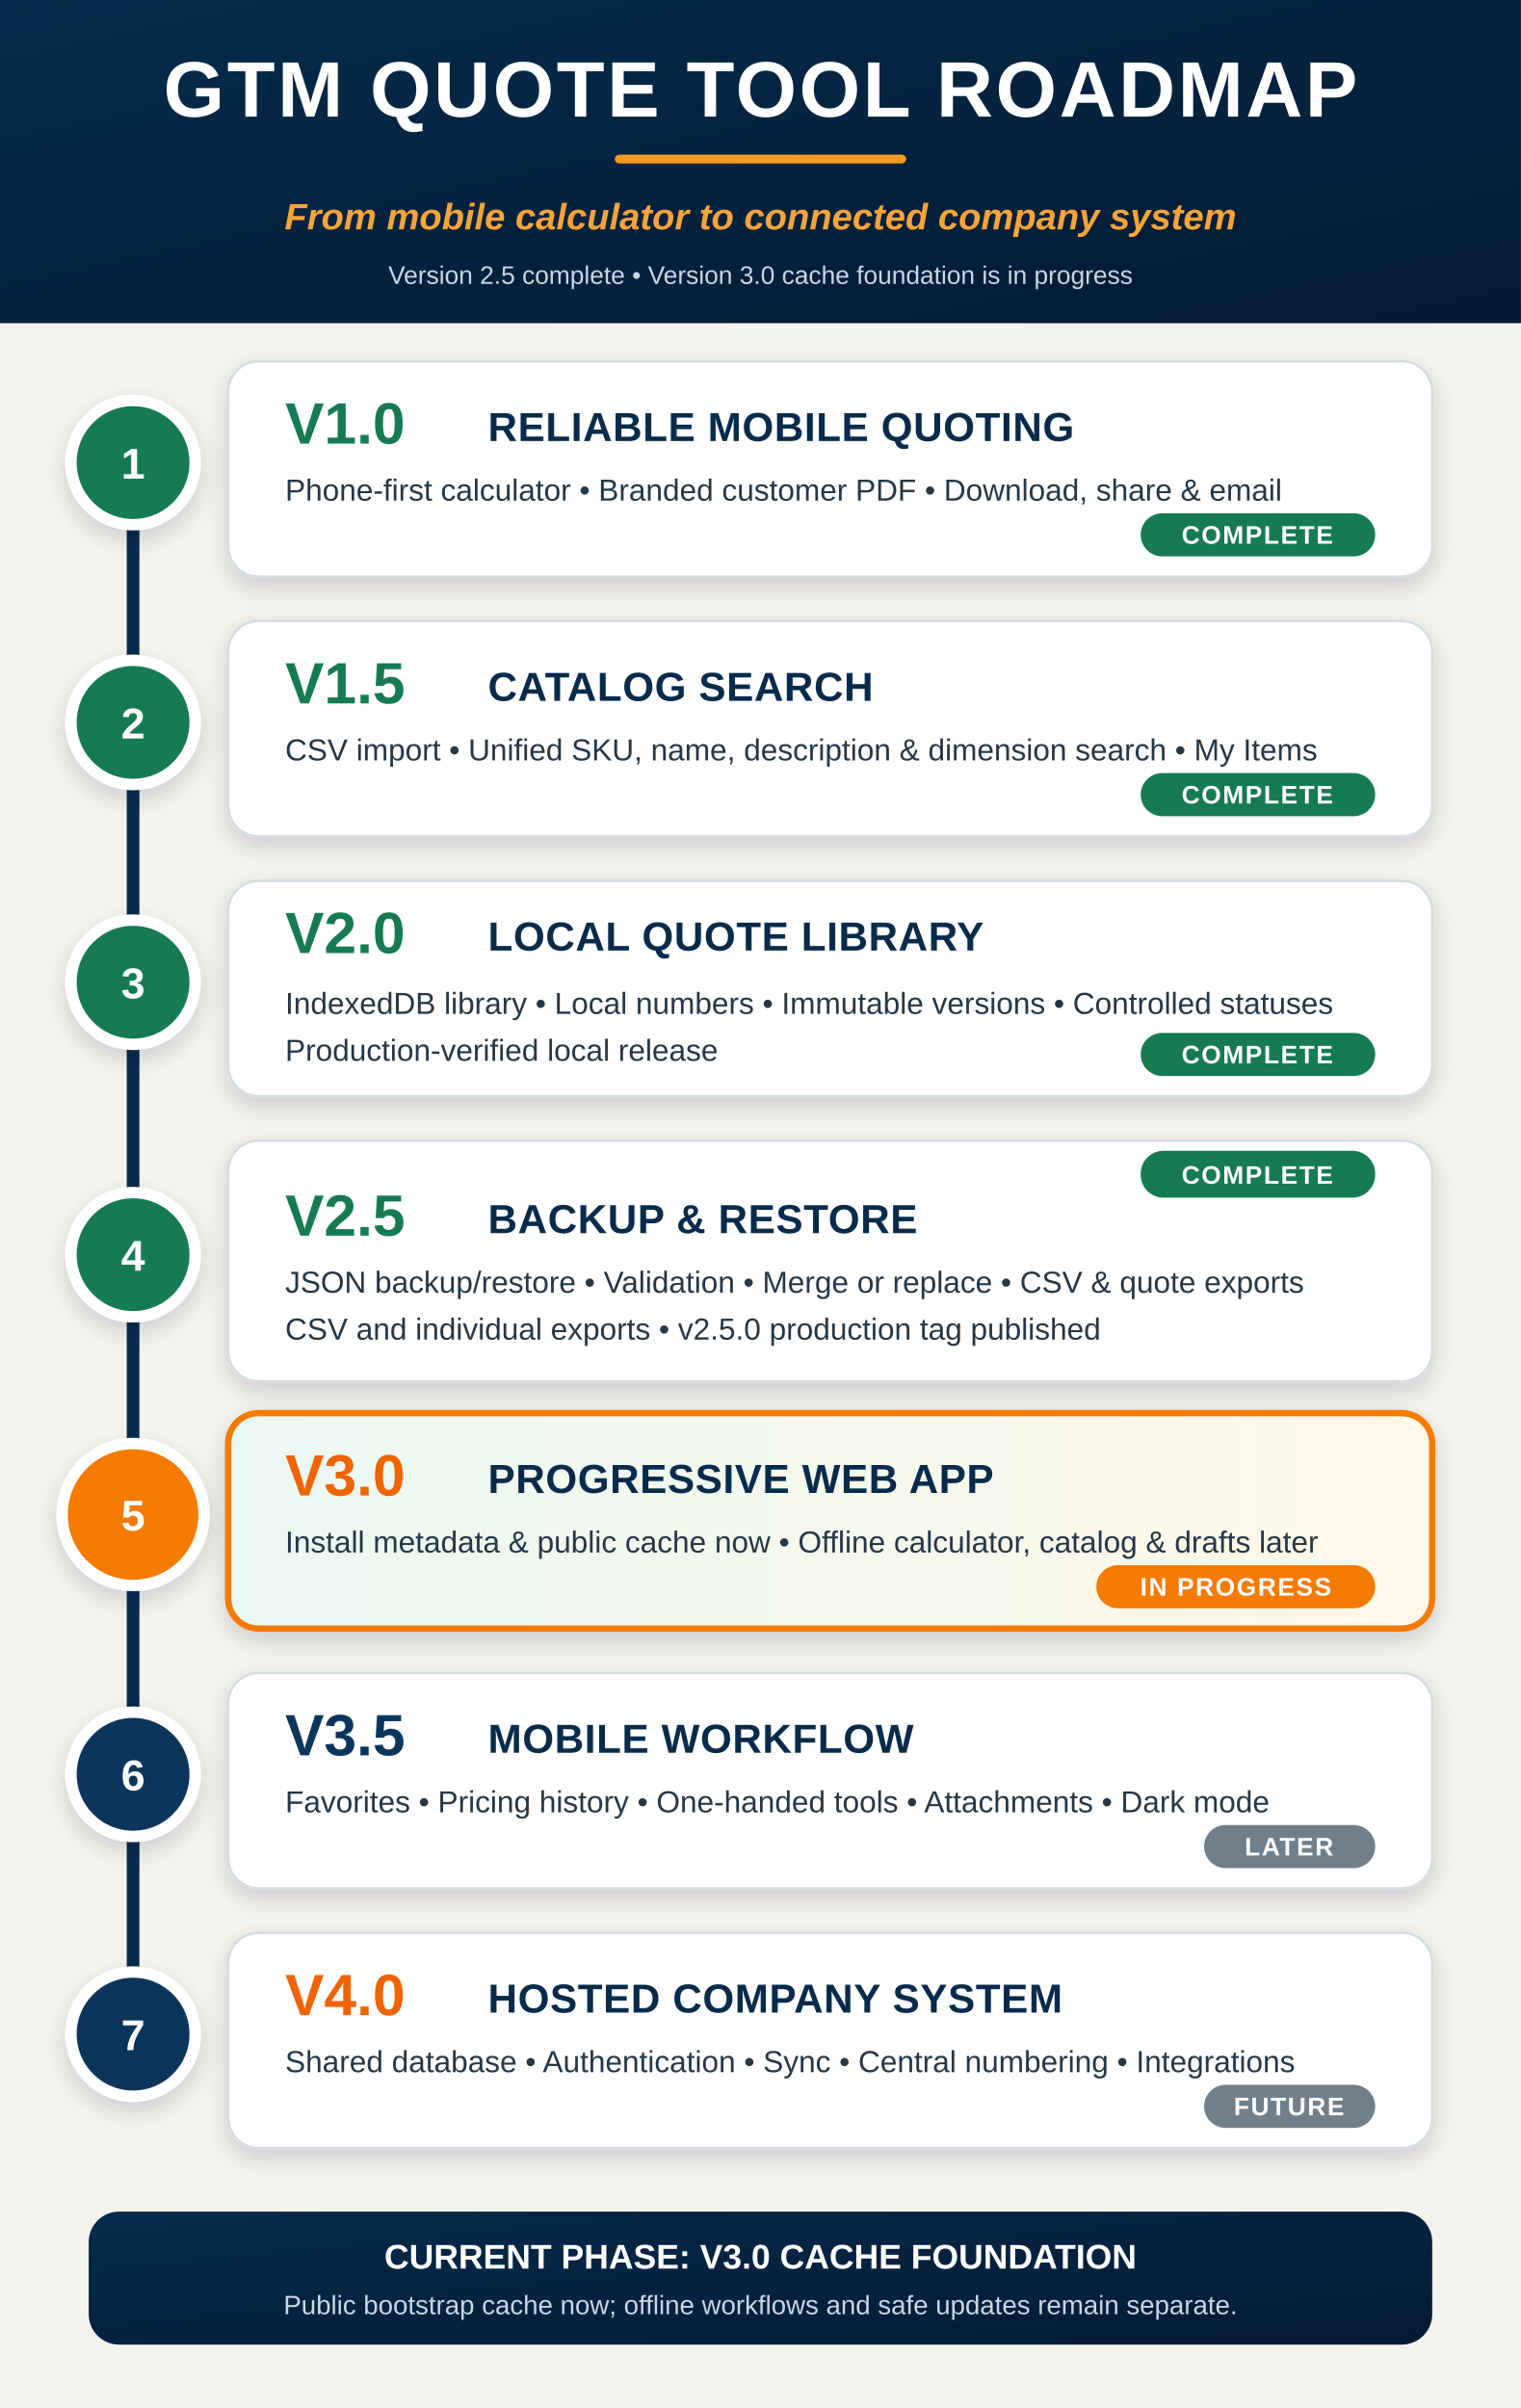
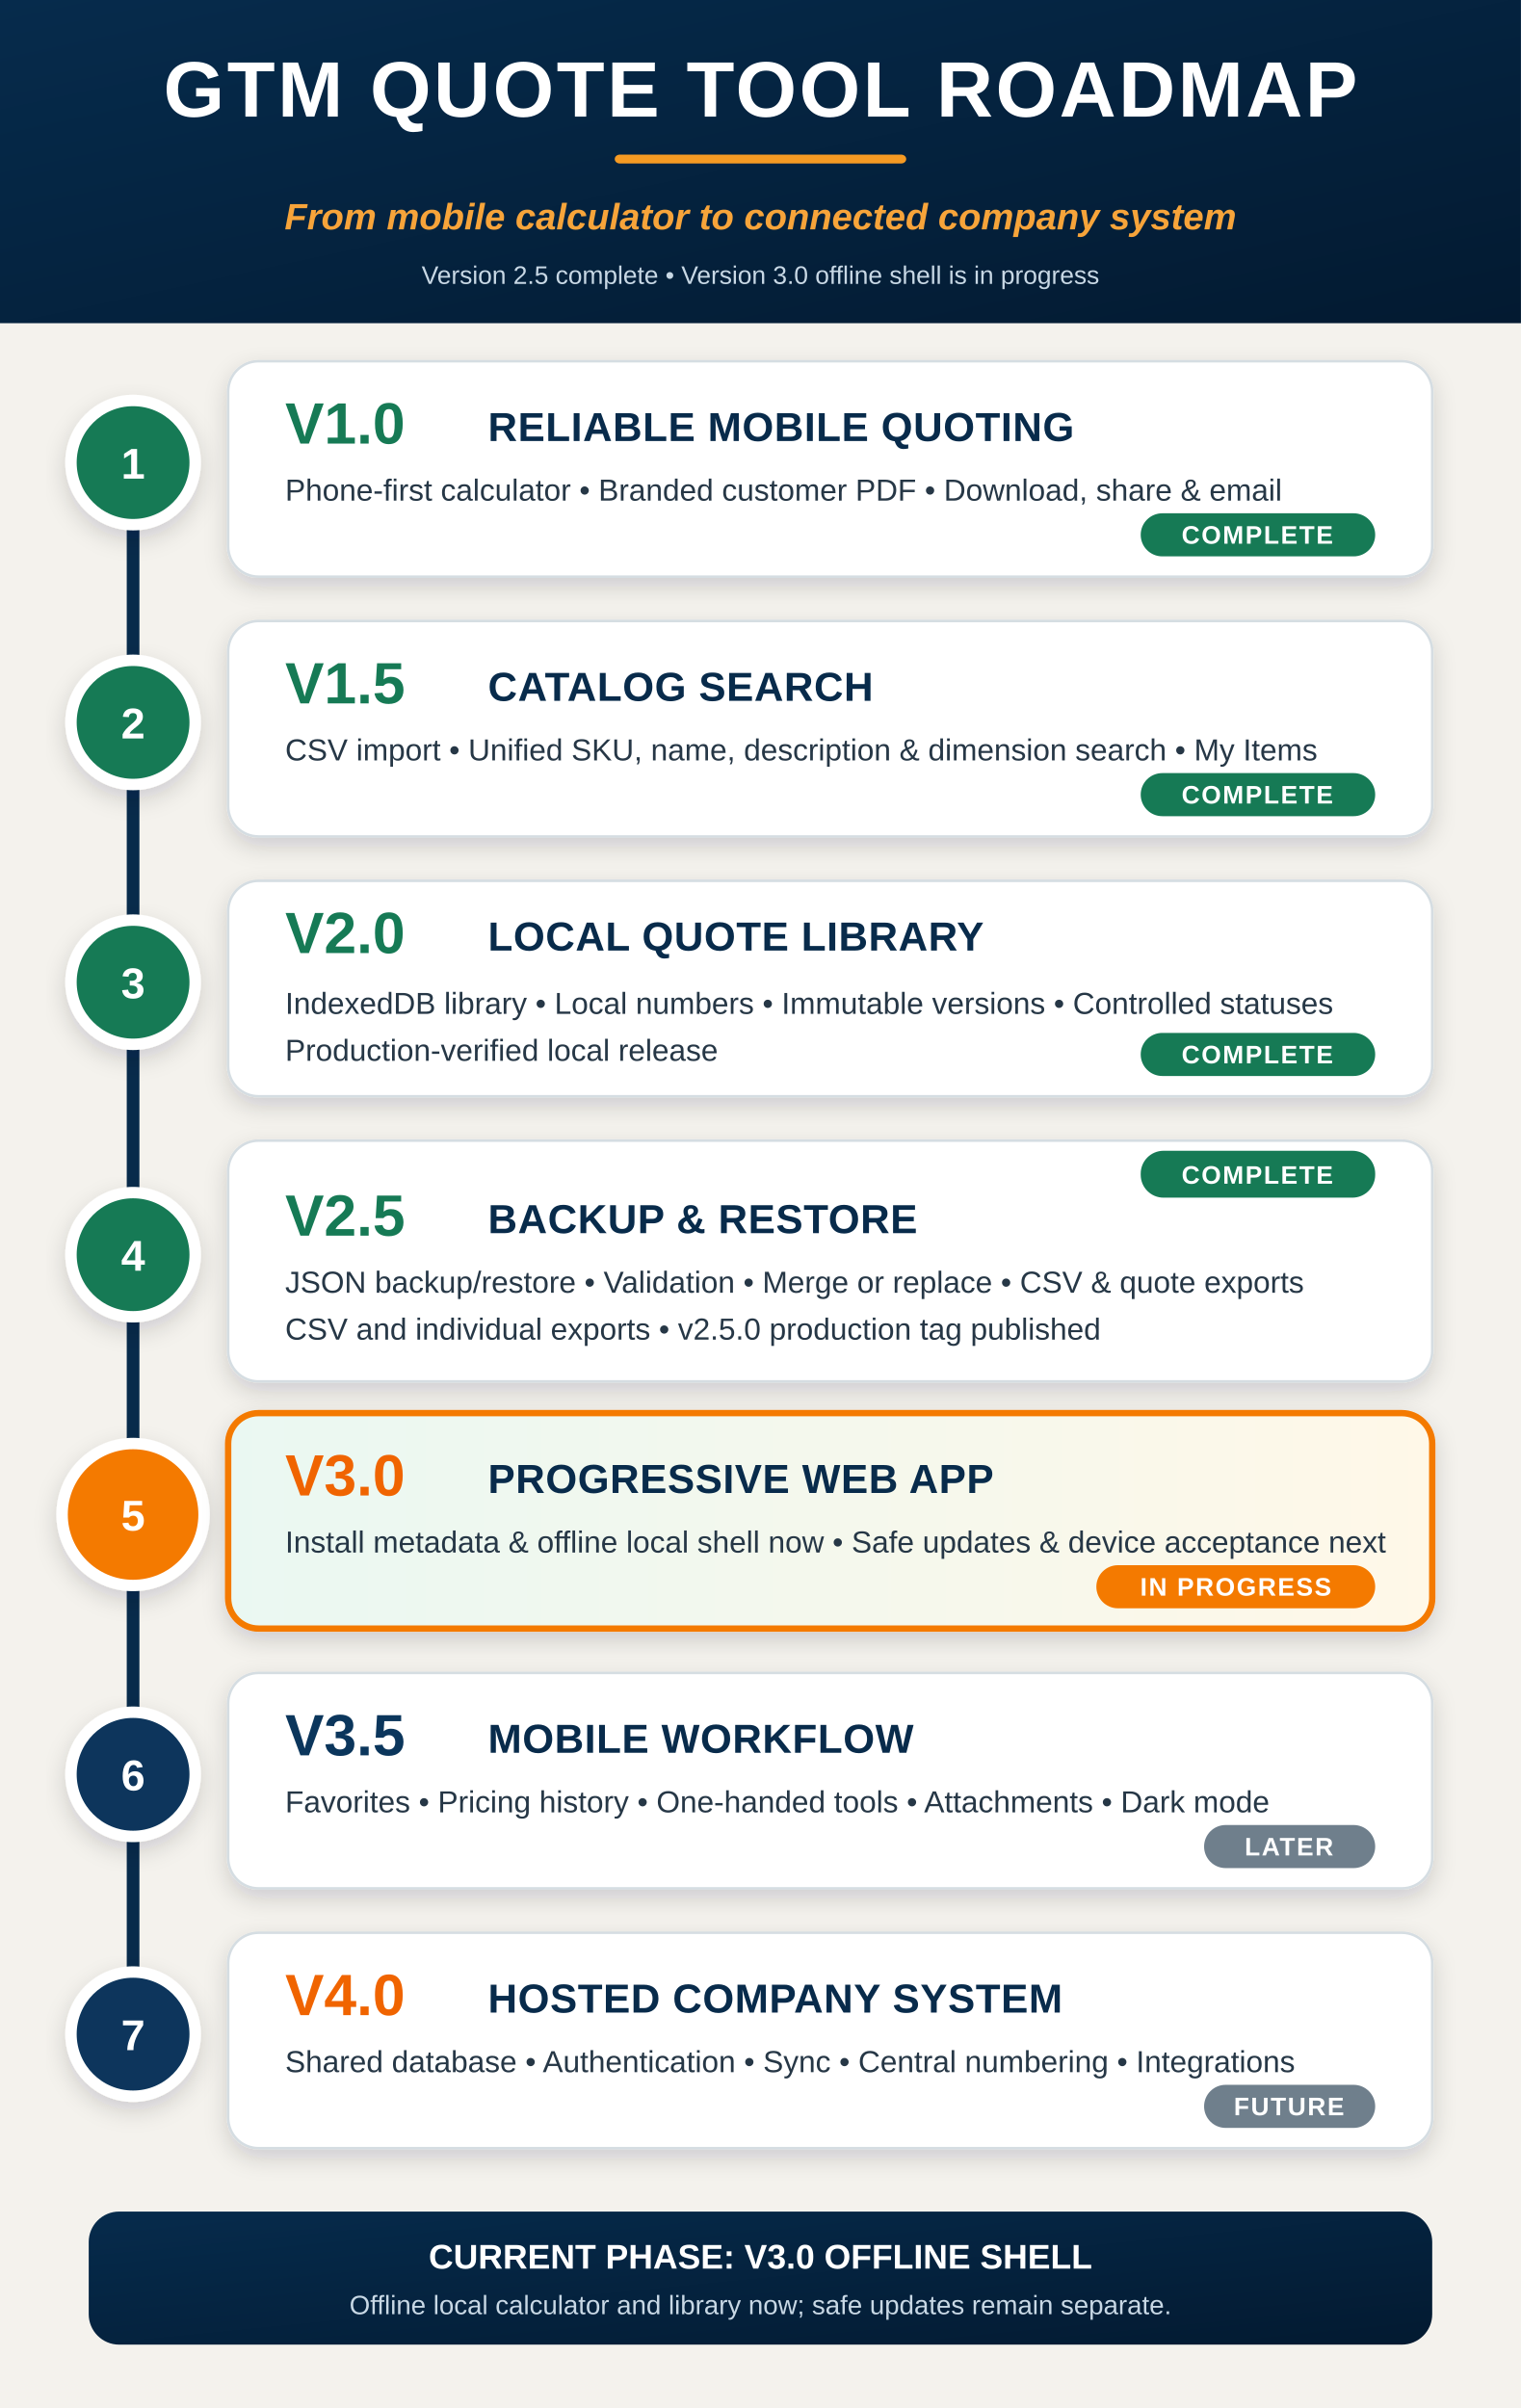
<svg xmlns="http://www.w3.org/2000/svg" width="1200" height="1900" viewBox="0 0 1200 1900" role="img" aria-labelledby="title description">
  <defs>
    <linearGradient id="header" x1="0" y1="0" x2="1" y2="1">
      <stop offset="0" stop-color="#062b4c" />
      <stop offset="1" stop-color="#031a31" />
    </linearGradient>
    <linearGradient id="current" x1="0" y1="0" x2="1" y2="0">
      <stop offset="0" stop-color="#eaf8f2" />
      <stop offset="1" stop-color="#fff8e8" />
    </linearGradient>
    <filter id="shadow" x="-20%" y="-20%" width="140%" height="150%">
      <feDropShadow dx="0" dy="7" stdDeviation="9" flood-color="#061c2f" flood-opacity="0.16" />
    </filter>
    <style>
      .card { fill: #fff; stroke: #d5dde2; stroke-width: 2; }
      .version { font: 800 46px Arial, Helvetica, sans-serif; }
      .heading { fill: #082b4b; font: 800 32px Arial, Helvetica, sans-serif; letter-spacing: .5px; }
      .body { fill: #263746; font: 24px Arial, Helvetica, sans-serif; }
      .status { font: 800 20px Arial, Helvetica, sans-serif; letter-spacing: 1.2px; }
      .step { fill: #fff; font: 800 34px Arial, Helvetica, sans-serif; text-anchor: middle; dominant-baseline: middle; }
    </style>
  </defs>
  <rect width="1200" height="1900" fill="#f4f2ed" />
  <rect width="1200" height="255" fill="url(#header)" />
  <text x="600" y="92" fill="#fff" font-family="Arial, Helvetica, sans-serif" font-size="62" font-weight="900" text-anchor="middle" letter-spacing="2">GTM QUOTE TOOL ROADMAP</text>
  <rect x="485" y="122" width="230" height="7" rx="4" fill="#f59a23" />
  <text x="600" y="181" fill="#f7a43a" font-family="Arial, Helvetica, sans-serif" font-size="29" font-weight="700" font-style="italic" text-anchor="middle">From mobile calculator to connected company system</text>
-   <text x="600" y="224" fill="#c8d8e5" font-family="Arial, Helvetica, sans-serif" font-size="20" text-anchor="middle">Version 2.5 complete • Version 3.0 cache foundation is in progress</text>
+   <text x="600" y="224" fill="#c8d8e5" font-family="Arial, Helvetica, sans-serif" font-size="20" text-anchor="middle">Version 2.5 complete • Version 3.0 offline shell is in progress</text>
  <line x1="105" y1="330" x2="105" y2="1620" stroke="#082b4b" stroke-width="10" stroke-linecap="round" />
  <circle cx="105" cy="365" r="49" fill="#167a55" stroke="#fff" stroke-width="9" filter="url(#shadow)" />
  <text class="step" x="105" y="368">1</text>
  <g filter="url(#shadow)">
    <rect class="card" x="180" y="285" width="950" height="170" rx="24" />
  </g>
  <text class="version" x="225" y="350" fill="#167a55">V1.0</text>
  <text class="heading" x="385" y="348">RELIABLE MOBILE QUOTING</text>
  <text class="body" x="225" y="395">Phone-first calculator • Branded customer PDF • Download, share &amp; email</text>
  <rect x="900" y="405" width="185" height="34" rx="17" fill="#167a55" />
  <text class="status" x="992" y="429" fill="#fff" text-anchor="middle">COMPLETE</text>
  <circle cx="105" cy="570" r="49" fill="#167a55" stroke="#fff" stroke-width="9" filter="url(#shadow)" />
  <text class="step" x="105" y="573">2</text>
  <g filter="url(#shadow)">
    <rect class="card" x="180" y="490" width="950" height="170" rx="24" />
  </g>
  <text class="version" x="225" y="555" fill="#167a55">V1.5</text>
  <text class="heading" x="385" y="553">CATALOG SEARCH</text>
  <text class="body" x="225" y="600">CSV import • Unified SKU, name, description &amp; dimension search • My Items</text>
  <rect x="900" y="610" width="185" height="34" rx="17" fill="#167a55" />
  <text class="status" x="992" y="634" fill="#fff" text-anchor="middle">COMPLETE</text>
  <circle cx="105" cy="775" r="49" fill="#167a55" stroke="#fff" stroke-width="9" filter="url(#shadow)" />
  <text class="step" x="105" y="778">3</text>
  <g filter="url(#shadow)">
    <rect class="card" x="180" y="695" width="950" height="170" rx="24" />
  </g>
  <text class="version" x="225" y="752" fill="#167a55">V2.0</text>
  <text class="heading" x="385" y="750">LOCAL QUOTE LIBRARY</text>
  <text class="body" x="225" y="800">IndexedDB library • Local numbers • Immutable versions • Controlled statuses</text>
  <text class="body" x="225" y="837">Production-verified local release</text>
  <rect x="900" y="815" width="185" height="34" rx="17" fill="#167a55" />
  <text class="status" x="992" y="839" fill="#fff" text-anchor="middle">COMPLETE</text>
  <circle cx="105" cy="990" r="49" fill="#167a55" stroke="#fff" stroke-width="9" filter="url(#shadow)" />
  <text class="step" x="105" y="993">4</text>
  <g filter="url(#shadow)">
    <rect class="card" x="180" y="900" width="950" height="190" rx="24" />
  </g>
  <text class="version" x="225" y="975" fill="#167a55">V2.5</text>
  <text class="heading" x="385" y="973">BACKUP &amp; RESTORE</text>
  <text class="body" x="225" y="1020">JSON backup/restore • Validation • Merge or replace • CSV &amp; quote exports</text>
  <text class="body" x="225" y="1057">CSV and individual exports • v2.5.0 production tag published</text>
  <rect x="900" y="908" width="185" height="37" rx="18" fill="#167a55" />
  <text class="status" x="992" y="934" fill="#fff" text-anchor="middle">COMPLETE</text>
  <circle cx="105" cy="1195" r="56" fill="#f47a00" stroke="#fff" stroke-width="9" filter="url(#shadow)" />
  <text class="step" x="105" y="1198">5</text>
  <g filter="url(#shadow)">
    <rect x="180" y="1115" width="950" height="170" rx="24" fill="url(#current)" stroke="#f47a00" stroke-width="5" />
  </g>
  <text class="version" x="225" y="1180" fill="#f06400">V3.0</text>
  <text class="heading" x="385" y="1178">PROGRESSIVE WEB APP</text>
-   <text class="body" x="225" y="1225">Install metadata &amp; public cache now • Offline calculator, catalog &amp; drafts later</text>
+   <text class="body" x="225" y="1225">Install metadata &amp; offline local shell now • Safe updates &amp; device acceptance next</text>
  <rect x="865" y="1235" width="220" height="34" rx="17" fill="#f47a00" />
  <text class="status" x="975" y="1259" fill="#fff" text-anchor="middle">IN PROGRESS</text>
  <circle cx="105" cy="1400" r="49" fill="#0b365c" stroke="#fff" stroke-width="9" filter="url(#shadow)" />
  <text class="step" x="105" y="1403">6</text>
  <g filter="url(#shadow)">
    <rect class="card" x="180" y="1320" width="950" height="170" rx="24" />
  </g>
  <text class="version" x="225" y="1385" fill="#0b365c">V3.5</text>
  <text class="heading" x="385" y="1383">MOBILE WORKFLOW</text>
  <text class="body" x="225" y="1430">Favorites • Pricing history • One-handed tools • Attachments • Dark mode</text>
  <rect x="950" y="1440" width="135" height="34" rx="17" fill="#6f7f8c" />
  <text class="status" x="1017" y="1464" fill="#fff" text-anchor="middle">LATER</text>
  <circle cx="105" cy="1605" r="49" fill="#0b365c" stroke="#fff" stroke-width="9" filter="url(#shadow)" />
  <text class="step" x="105" y="1608">7</text>
  <g filter="url(#shadow)">
    <rect class="card" x="180" y="1525" width="950" height="170" rx="24" />
  </g>
  <text class="version" x="225" y="1590" fill="#f06400">V4.0</text>
  <text class="heading" x="385" y="1588">HOSTED COMPANY SYSTEM</text>
  <text class="body" x="225" y="1635">Shared database • Authentication • Sync • Central numbering • Integrations</text>
  <rect x="950" y="1645" width="135" height="34" rx="17" fill="#6f7f8c" />
  <text class="status" x="1017" y="1669" fill="#fff" text-anchor="middle">FUTURE</text>
  <rect x="70" y="1745" width="1060" height="105" rx="24" fill="url(#header)" />
-   <text x="600" y="1790" fill="#fff" font-family="Arial, Helvetica, sans-serif" font-size="27" font-weight="800" text-anchor="middle">CURRENT PHASE: V3.0 CACHE FOUNDATION</text>
-   <text x="600" y="1826" fill="#c8d8e5" font-family="Arial, Helvetica, sans-serif" font-size="21" text-anchor="middle">Public bootstrap cache now; offline workflows and safe updates remain separate.</text>
+   <text x="600" y="1790" fill="#fff" font-family="Arial, Helvetica, sans-serif" font-size="27" font-weight="800" text-anchor="middle">CURRENT PHASE: V3.0 OFFLINE SHELL</text>
+   <text x="600" y="1826" fill="#c8d8e5" font-family="Arial, Helvetica, sans-serif" font-size="21" text-anchor="middle">Offline local calculator and library now; safe updates remain separate.</text>
</svg>
